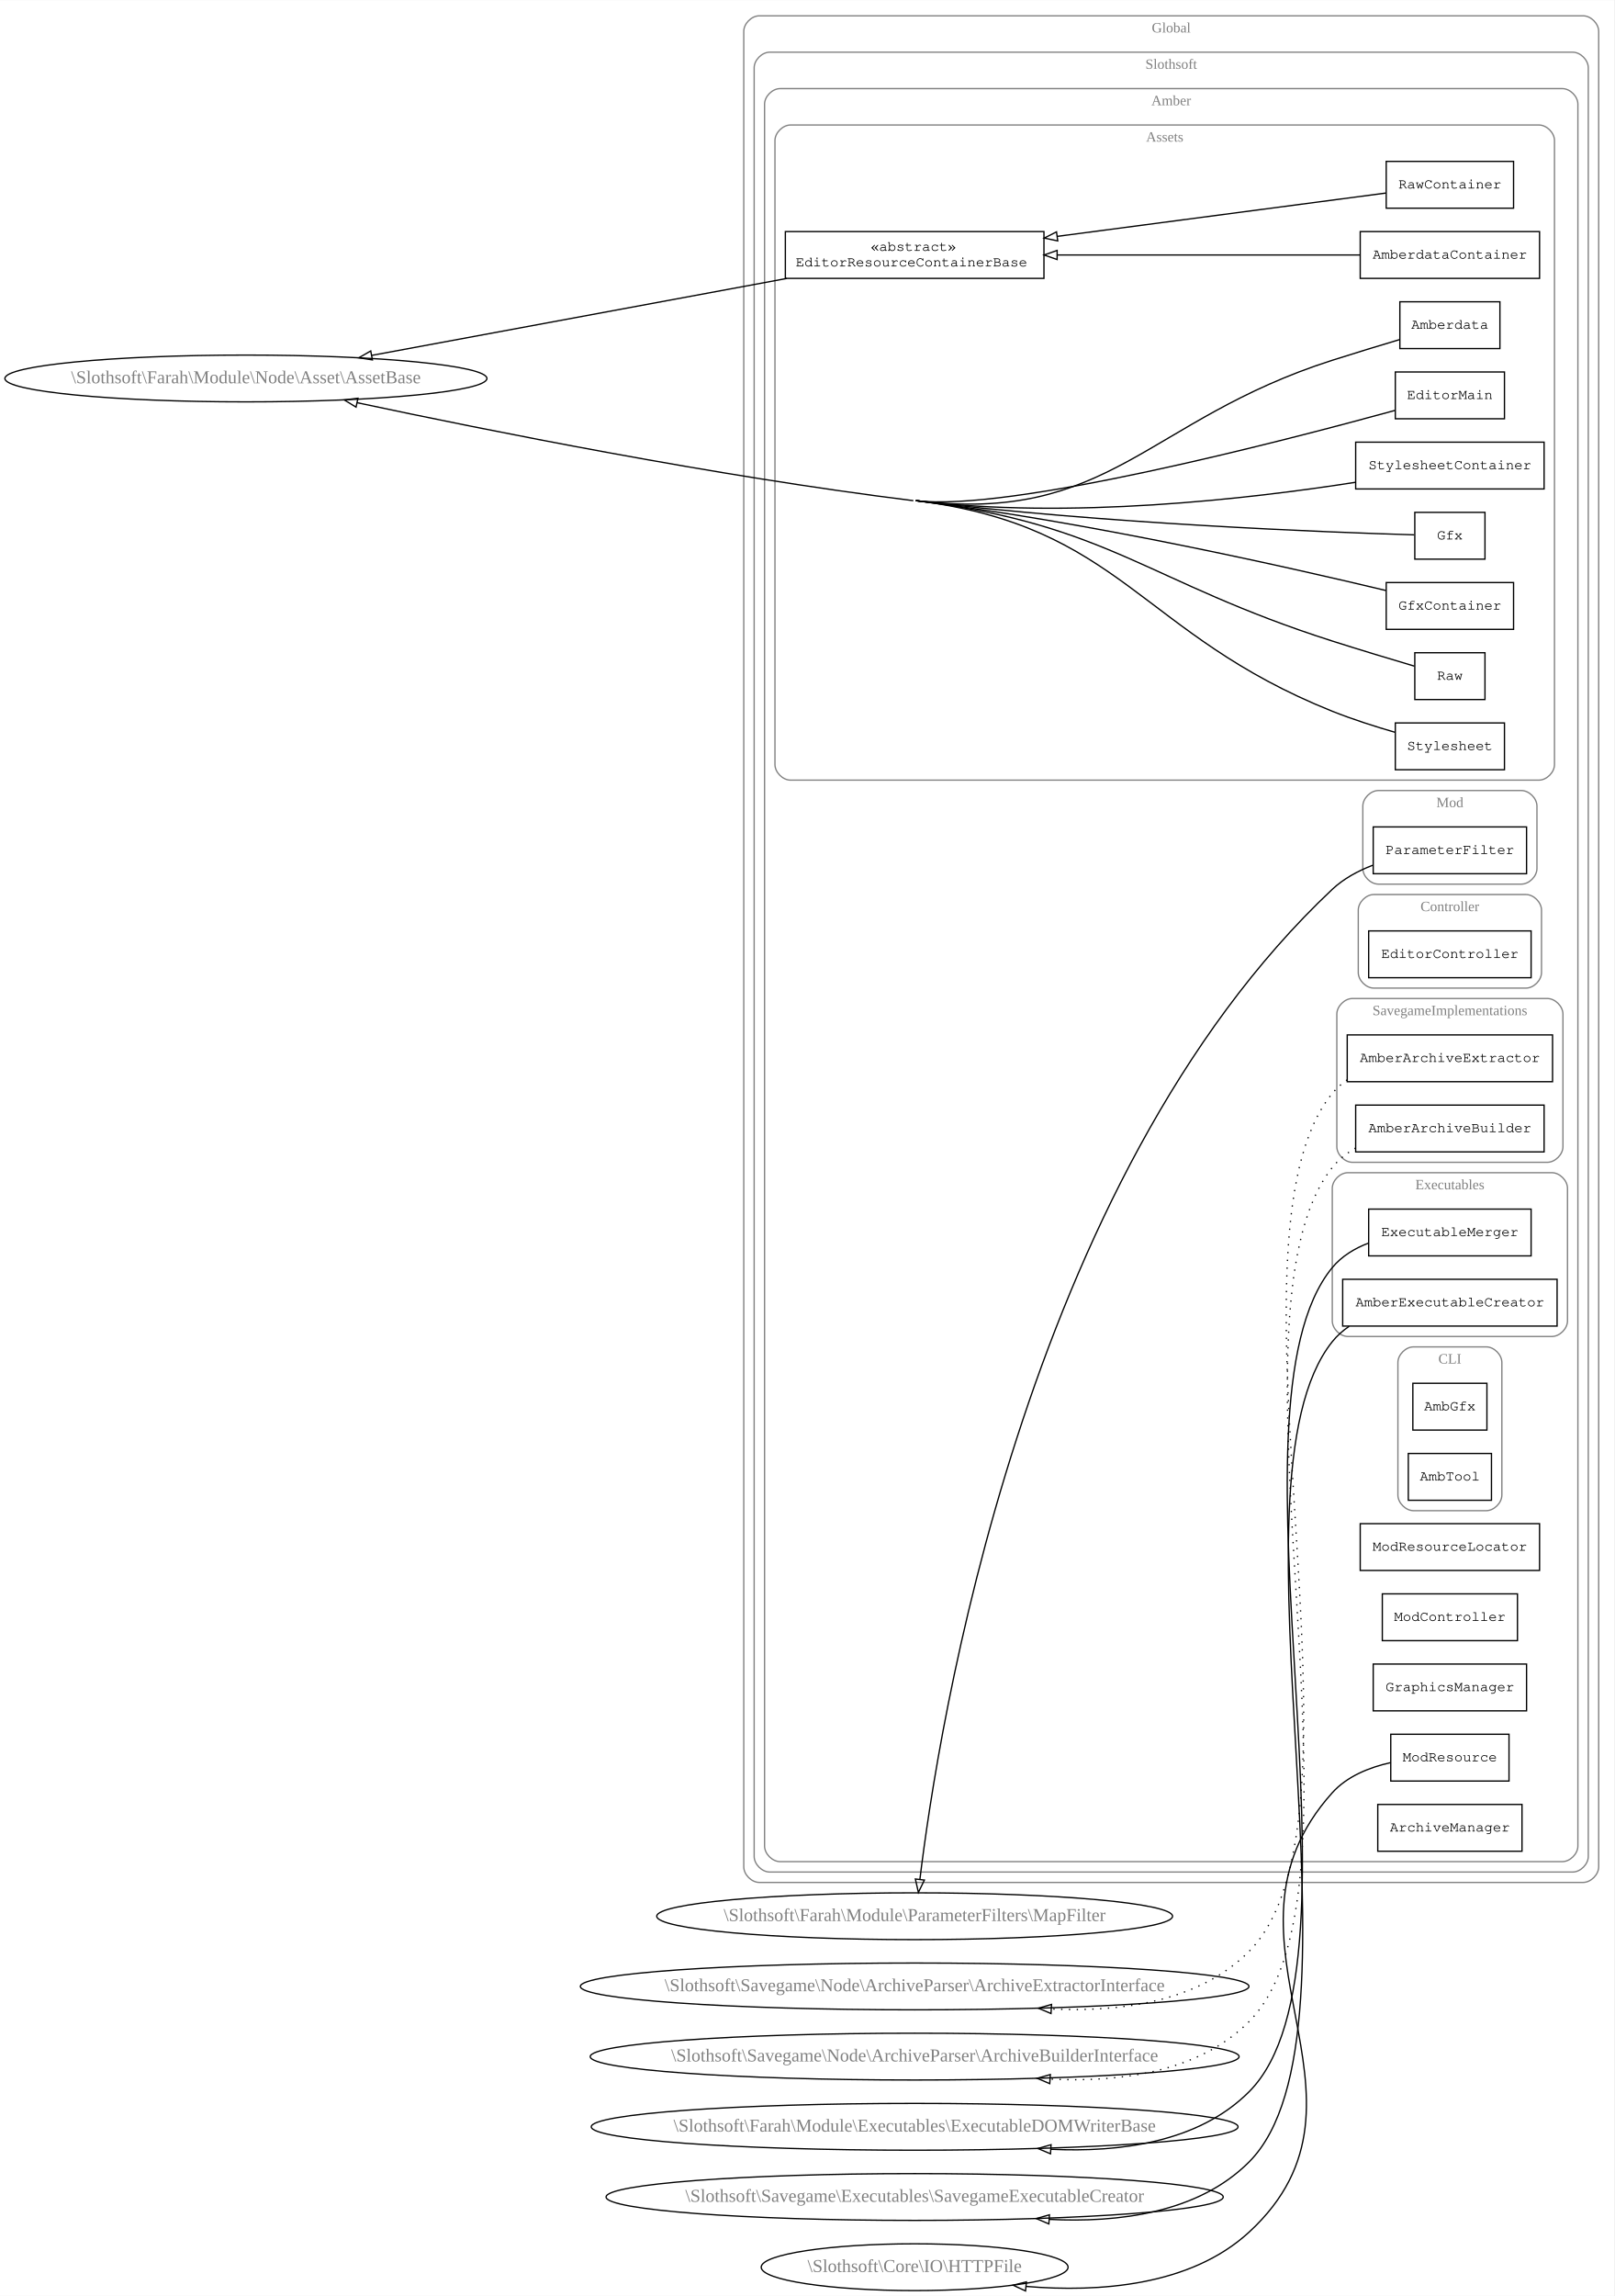
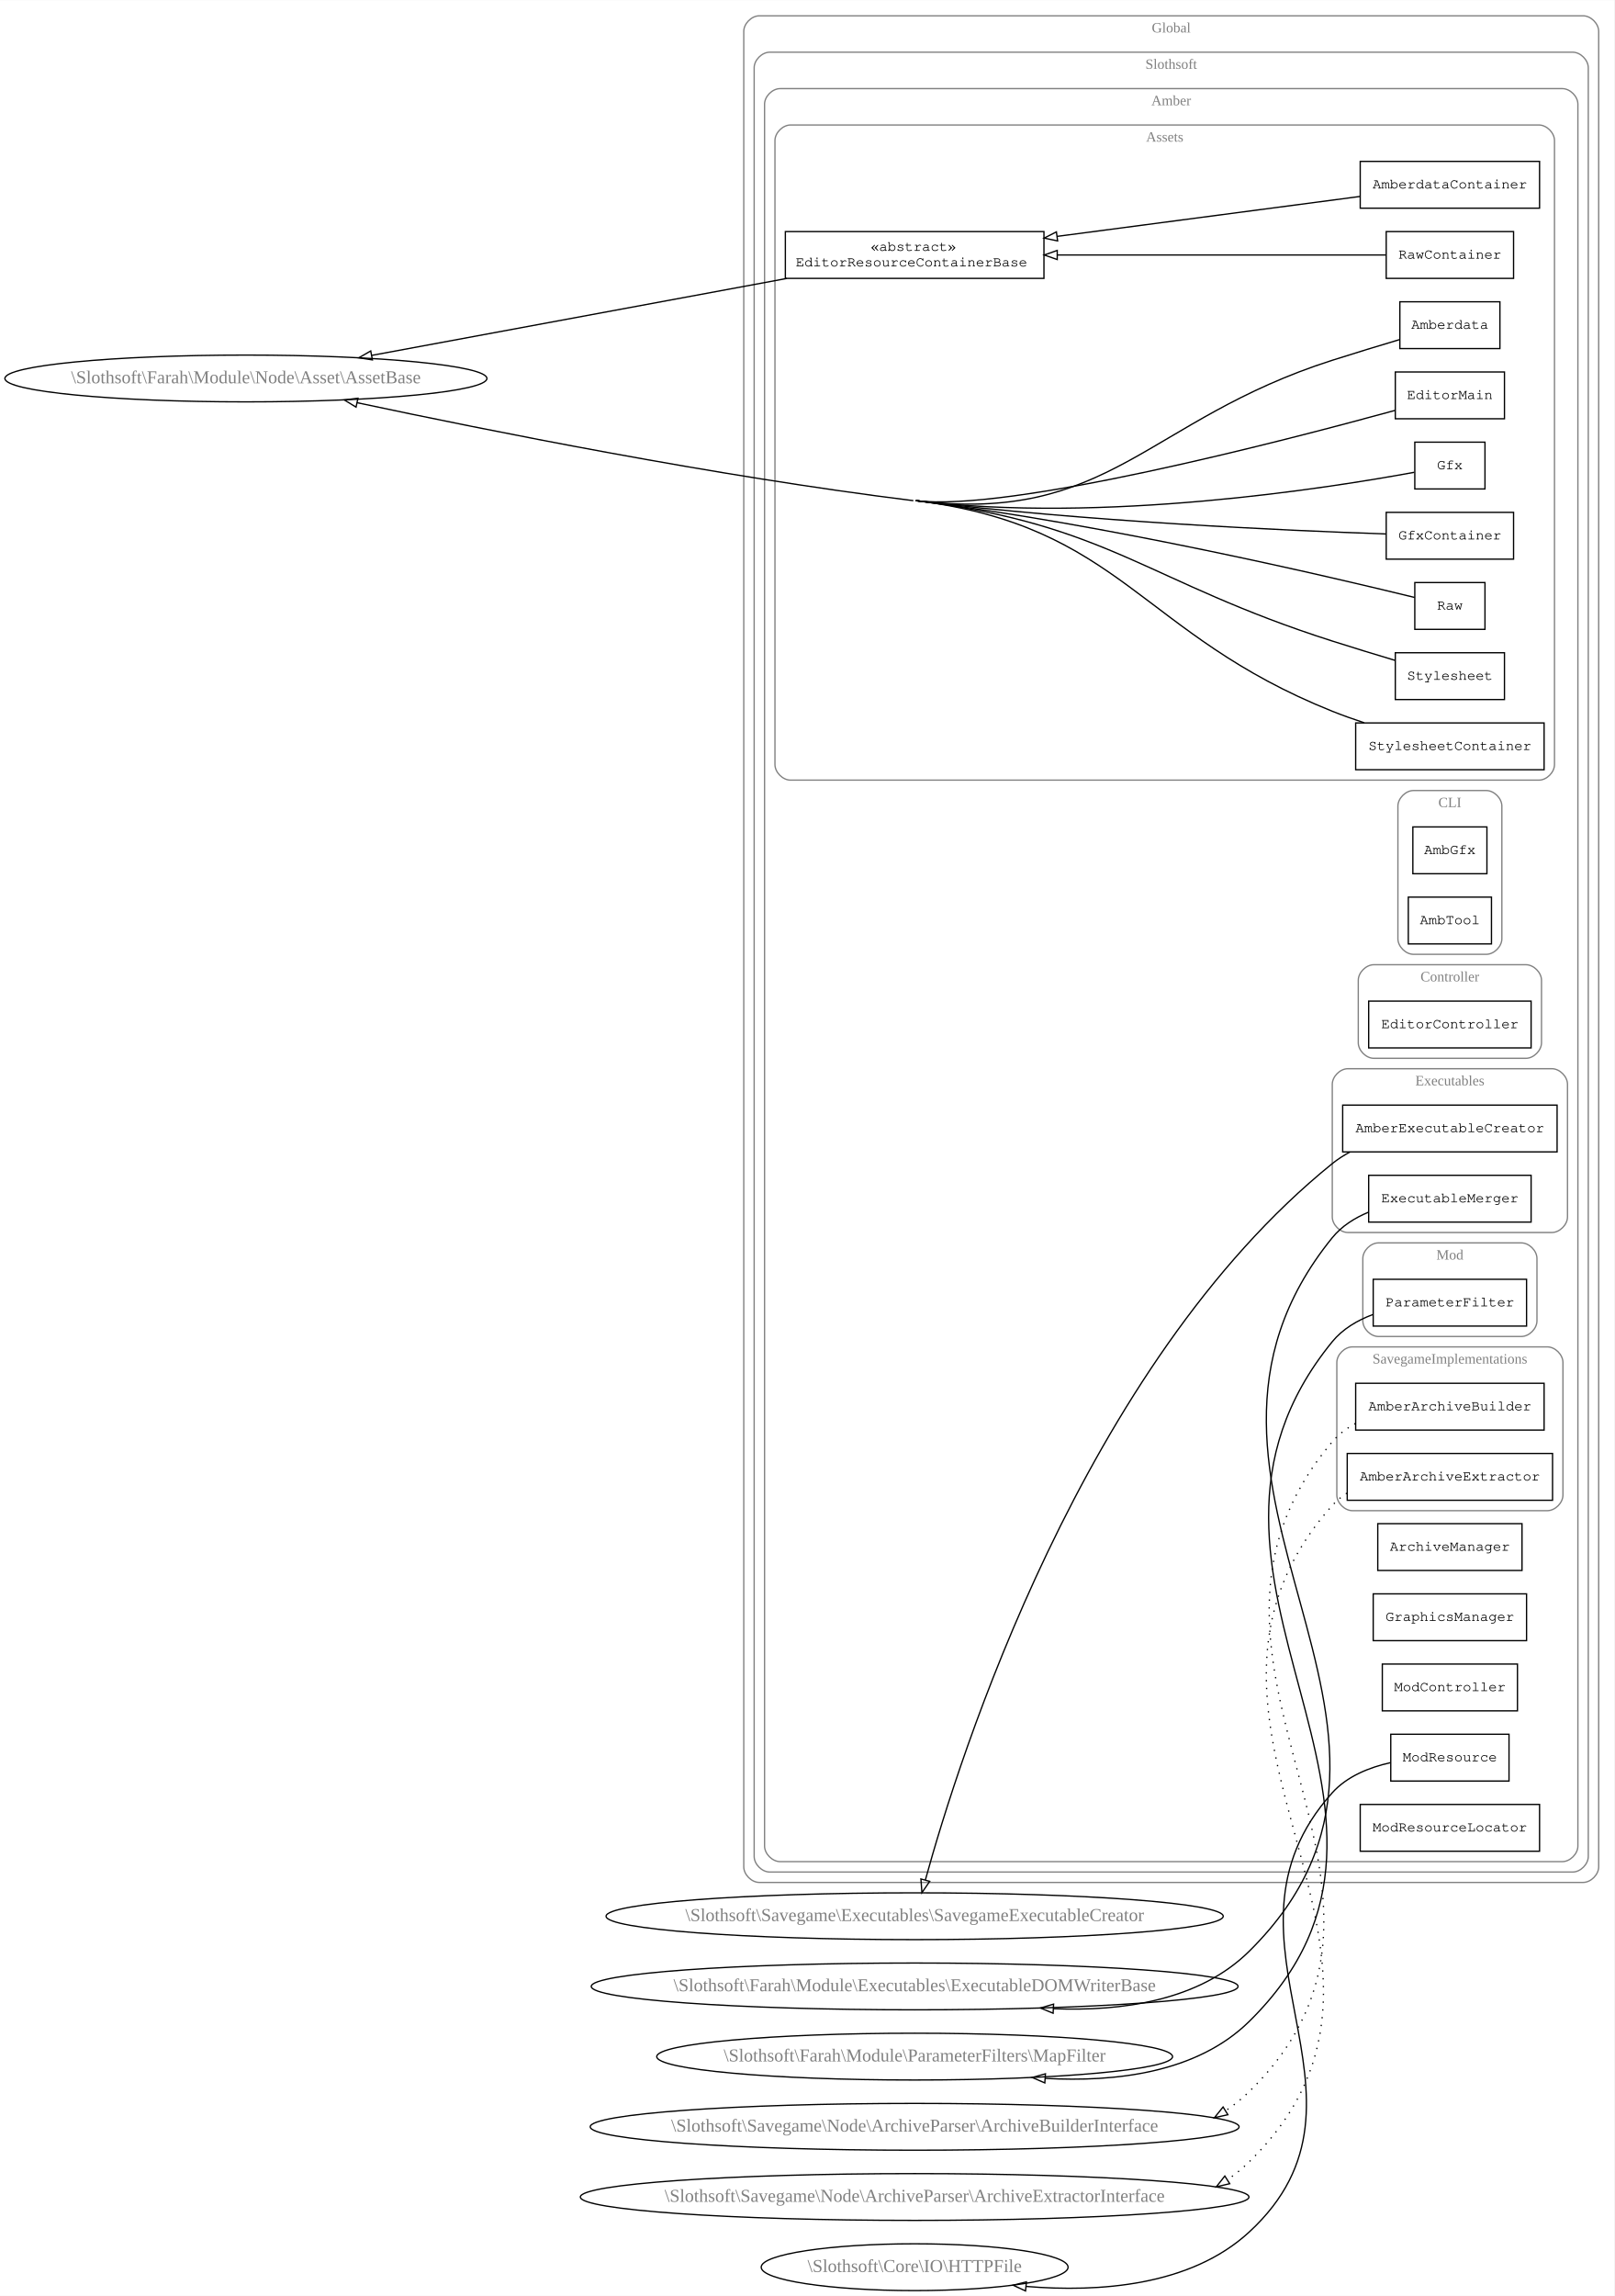
<svg xmlns="http://www.w3.org/2000/svg" width="1242pt" height="1766pt" viewBox="0.00 0.00 1242.22 1766.00">
  <g id="graph0" class="graph" transform="scale(1 1) rotate(0) translate(4 1762)">
    <polygon fill="white" stroke="none" points="-4,4 -4,-1762 1238.22,-1762 1238.22,4 -4,4" />
    <g id="clust1" class="cluster">
      <path fill="none" stroke="gray" d="M580.344,-314C580.344,-314 1214.22,-314 1214.22,-314 1220.22,-314 1226.22,-320 1226.22,-326 1226.22,-326 1226.22,-1738 1226.22,-1738 1226.22,-1744 1220.22,-1750 1214.22,-1750 1214.22,-1750 580.344,-1750 580.344,-1750 574.344,-1750 568.344,-1744 568.344,-1738 568.344,-1738 568.344,-326 568.344,-326 568.344,-320 574.344,-314 580.344,-314" />
      <text text-anchor="middle" x="897.283" y="-1737.2" font-family="Times New Roman,serif" font-size="11.00" fill="gray">Global</text>
    </g>
    <g id="clust2" class="cluster">
      <path fill="none" stroke="gray" d="M588.344,-322C588.344,-322 1206.22,-322 1206.22,-322 1212.22,-322 1218.22,-328 1218.22,-334 1218.22,-334 1218.22,-1710 1218.22,-1710 1218.22,-1716 1212.22,-1722 1206.22,-1722 1206.22,-1722 588.344,-1722 588.344,-1722 582.344,-1722 576.344,-1716 576.344,-1710 576.344,-1710 576.344,-334 576.344,-334 576.344,-328 582.344,-322 588.344,-322" />
      <text text-anchor="middle" x="897.283" y="-1709.2" font-family="Times New Roman,serif" font-size="11.00" fill="gray">Slothsoft</text>
    </g>
    <g id="clust3" class="cluster">
      <path fill="none" stroke="gray" d="M596.344,-330C596.344,-330 1198.22,-330 1198.22,-330 1204.22,-330 1210.22,-336 1210.22,-342 1210.22,-342 1210.22,-1682 1210.22,-1682 1210.22,-1688 1204.22,-1694 1198.22,-1694 1198.22,-1694 596.344,-1694 596.344,-1694 590.344,-1694 584.344,-1688 584.344,-1682 584.344,-1682 584.344,-342 584.344,-342 584.344,-336 590.344,-330 596.344,-330" />
      <text text-anchor="middle" x="897.283" y="-1681.2" font-family="Times New Roman,serif" font-size="11.00" fill="gray">Amber</text>
    </g>
    <g id="clust4" class="cluster">
      <path fill="none" stroke="gray" d="M604.344,-1162C604.344,-1162 1180.22,-1162 1180.22,-1162 1186.22,-1162 1192.22,-1168 1192.22,-1174 1192.22,-1174 1192.22,-1654 1192.22,-1654 1192.22,-1660 1186.22,-1666 1180.22,-1666 1180.22,-1666 604.344,-1666 604.344,-1666 598.344,-1666 592.344,-1660 592.344,-1654 592.344,-1654 592.344,-1174 592.344,-1174 592.344,-1168 598.344,-1162 604.344,-1162" />
      <text text-anchor="middle" x="892.283" y="-1653.2" font-family="Times New Roman,serif" font-size="11.00" fill="gray">Assets</text>
    </g>
+     <g id="clust5" class="cluster">
+       <path fill="none" stroke="gray" d="M1083.72,-1028C1083.72,-1028 1139.72,-1028 1139.72,-1028 1145.72,-1028 1151.72,-1034 1151.72,-1040 1151.72,-1040 1151.72,-1142 1151.72,-1142 1151.72,-1148 1145.72,-1154 1139.72,-1154 1139.72,-1154 1083.72,-1154 1083.72,-1154 1077.72,-1154 1071.72,-1148 1071.72,-1142 1071.72,-1142 1071.72,-1040 1071.72,-1040 1071.72,-1034 1077.72,-1028 1083.72,-1028" />
+       <text text-anchor="middle" x="1111.72" y="-1141.2" font-family="Times New Roman,serif" font-size="11.00" fill="gray">CLI</text>
+     </g>
    <g id="clust6" class="cluster">
-       <path fill="none" stroke="gray" d="M1056.72,-1082C1056.72,-1082 1166.72,-1082 1166.72,-1082 1172.72,-1082 1178.72,-1088 1178.72,-1094 1178.72,-1094 1178.72,-1142 1178.72,-1142 1178.72,-1148 1172.72,-1154 1166.72,-1154 1166.72,-1154 1056.72,-1154 1056.72,-1154 1050.72,-1154 1044.72,-1148 1044.72,-1142 1044.72,-1142 1044.72,-1094 1044.72,-1094 1044.72,-1088 1050.72,-1082 1056.72,-1082" />
-       <text text-anchor="middle" x="1111.72" y="-1141.2" font-family="Times New Roman,serif" font-size="11.00" fill="gray">Mod</text>
-     </g>
-     <g id="clust5" class="cluster">
-       <path fill="none" stroke="gray" d="M1053.22,-1002C1053.22,-1002 1170.22,-1002 1170.22,-1002 1176.22,-1002 1182.22,-1008 1182.22,-1014 1182.22,-1014 1182.22,-1062 1182.22,-1062 1182.22,-1068 1176.22,-1074 1170.22,-1074 1170.22,-1074 1053.22,-1074 1053.22,-1074 1047.22,-1074 1041.22,-1068 1041.22,-1062 1041.22,-1062 1041.22,-1014 1041.22,-1014 1041.22,-1008 1047.22,-1002 1053.22,-1002" />
-       <text text-anchor="middle" x="1111.72" y="-1061.2" font-family="Times New Roman,serif" font-size="11.00" fill="gray">Controller</text>
+       <path fill="none" stroke="gray" d="M1053.22,-948C1053.22,-948 1170.22,-948 1170.22,-948 1176.22,-948 1182.22,-954 1182.22,-960 1182.22,-960 1182.22,-1008 1182.22,-1008 1182.22,-1014 1176.22,-1020 1170.22,-1020 1170.22,-1020 1053.22,-1020 1053.22,-1020 1047.22,-1020 1041.22,-1014 1041.22,-1008 1041.22,-1008 1041.22,-960 1041.22,-960 1041.22,-954 1047.22,-948 1053.22,-948" />
+       <text text-anchor="middle" x="1111.72" y="-1007.2" font-family="Times New Roman,serif" font-size="11.00" fill="gray">Controller</text>
+     </g>
+     <g id="clust7" class="cluster">
+       <path fill="none" stroke="gray" d="M1033.22,-814C1033.22,-814 1190.22,-814 1190.22,-814 1196.22,-814 1202.22,-820 1202.22,-826 1202.22,-826 1202.22,-928 1202.22,-928 1202.22,-934 1196.22,-940 1190.22,-940 1190.22,-940 1033.22,-940 1033.22,-940 1027.22,-940 1021.22,-934 1021.22,-928 1021.22,-928 1021.22,-826 1021.22,-826 1021.22,-820 1027.22,-814 1033.22,-814" />
+       <text text-anchor="middle" x="1111.72" y="-927.2" font-family="Times New Roman,serif" font-size="11.00" fill="gray">Executables</text>
    </g>
    <g id="clust8" class="cluster">
-       <path fill="none" stroke="gray" d="M1033.22,-734C1033.22,-734 1190.22,-734 1190.22,-734 1196.22,-734 1202.22,-740 1202.22,-746 1202.22,-746 1202.22,-848 1202.22,-848 1202.22,-854 1196.22,-860 1190.22,-860 1190.22,-860 1033.22,-860 1033.22,-860 1027.22,-860 1021.22,-854 1021.22,-848 1021.22,-848 1021.22,-746 1021.22,-746 1021.22,-740 1027.22,-734 1033.22,-734" />
-       <text text-anchor="middle" x="1111.72" y="-847.2" font-family="Times New Roman,serif" font-size="11.00" fill="gray">Executables</text>
-     </g>
-     <g id="clust7" class="cluster">
-       <path fill="none" stroke="gray" d="M1036.72,-868C1036.72,-868 1186.72,-868 1186.72,-868 1192.72,-868 1198.72,-874 1198.72,-880 1198.72,-880 1198.72,-982 1198.72,-982 1198.72,-988 1192.72,-994 1186.72,-994 1186.72,-994 1036.72,-994 1036.72,-994 1030.72,-994 1024.72,-988 1024.72,-982 1024.72,-982 1024.72,-880 1024.72,-880 1024.72,-874 1030.72,-868 1036.72,-868" />
-       <text text-anchor="middle" x="1111.72" y="-981.2" font-family="Times New Roman,serif" font-size="11.00" fill="gray">SavegameImplementations</text>
+       <path fill="none" stroke="gray" d="M1056.72,-734C1056.72,-734 1166.72,-734 1166.72,-734 1172.72,-734 1178.72,-740 1178.72,-746 1178.72,-746 1178.72,-794 1178.72,-794 1178.72,-800 1172.72,-806 1166.72,-806 1166.72,-806 1056.72,-806 1056.72,-806 1050.72,-806 1044.72,-800 1044.72,-794 1044.72,-794 1044.72,-746 1044.72,-746 1044.72,-740 1050.72,-734 1056.72,-734" />
+       <text text-anchor="middle" x="1111.72" y="-793.2" font-family="Times New Roman,serif" font-size="11.00" fill="gray">Mod</text>
    </g>
    <g id="clust9" class="cluster">
-       <path fill="none" stroke="gray" d="M1083.72,-600C1083.72,-600 1139.72,-600 1139.72,-600 1145.72,-600 1151.72,-606 1151.72,-612 1151.72,-612 1151.72,-714 1151.72,-714 1151.72,-720 1145.72,-726 1139.72,-726 1139.72,-726 1083.72,-726 1083.72,-726 1077.72,-726 1071.72,-720 1071.72,-714 1071.72,-714 1071.72,-612 1071.72,-612 1071.72,-606 1077.72,-600 1083.72,-600" />
-       <text text-anchor="middle" x="1111.72" y="-713.2" font-family="Times New Roman,serif" font-size="11.00" fill="gray">CLI</text>
+       <path fill="none" stroke="gray" d="M1036.72,-600C1036.72,-600 1186.72,-600 1186.72,-600 1192.72,-600 1198.72,-606 1198.72,-612 1198.72,-612 1198.72,-714 1198.72,-714 1198.72,-720 1192.72,-726 1186.72,-726 1186.72,-726 1036.72,-726 1036.72,-726 1030.72,-726 1024.72,-720 1024.72,-714 1024.72,-714 1024.72,-612 1024.72,-612 1024.72,-606 1030.72,-600 1036.72,-600" />
+       <text text-anchor="middle" x="1111.72" y="-713.2" font-family="Times New Roman,serif" font-size="11.00" fill="gray">SavegameImplementations</text>
    </g>
    <g id="node1" class="node">
      <polygon fill="none" stroke="black" points="1150.22,-1530 1073.22,-1530 1073.22,-1494 1150.22,-1494 1150.22,-1530" />
      <text text-anchor="middle" x="1111.72" y="-1509.2" font-family="Courier,monospace" font-size="11.00">Amberdata</text>
    </g>
    <g id="node24" class="node">
      <ellipse fill="none" stroke="black" cx="185.234" cy="-1471" rx="185.467" ry="18" />
      <text text-anchor="middle" x="185.234" y="-1467.3" font-family="Times New Roman,serif" font-size="14.00" fill="gray">\Slothsoft\Farah\Module\Node\Asset\AssetBase</text>
    </g>
    <g id="edge1" class="edge">
      <path fill="none" stroke="black" d="M1073.19,-1500.97C1057.14,-1496.18 1038.23,-1490.43 1021.22,-1485 878.079,-1439.29 849.971,-1358.55 700.844,-1377" />
    </g>
    <g id="node2" class="node">
-       <polygon fill="none" stroke="black" points="1153.72,-1476 1069.72,-1476 1069.72,-1440 1153.72,-1440 1153.72,-1476" />
-       <text text-anchor="middle" x="1111.72" y="-1455.2" font-family="Courier,monospace" font-size="11.00">EditorMain</text>
-     </g>
-     <g id="edge2" class="edge">
-       <path fill="none" stroke="black" d="M1069.46,-1446.42C980.414,-1422 772.471,-1368.14 700.844,-1377" />
-     </g>
-     <g id="node3" class="node">
+       <polygon fill="none" stroke="black" points="1180.72,-1638 1042.72,-1638 1042.72,-1602 1180.72,-1602 1180.72,-1638" />
+       <text text-anchor="middle" x="1111.72" y="-1617.2" font-family="Courier,monospace" font-size="11.00">AmberdataContainer</text>
+     </g>
+     <g id="node4" class="node">
      <polygon fill="none" stroke="black" points="799.344,-1584 600.344,-1584 600.344,-1548 799.344,-1548 799.344,-1584" />
      <text text-anchor="start" x="665.844" y="-1569.2" font-family="Courier,monospace" font-size="11.00">«abstract»</text>
      <text text-anchor="start" x="608.344" y="-1557.2" font-family="Courier,monospace" font-size="11.00">EditorResourceContainerBase</text>
    </g>
+     <g id="edge2" class="edge">
+       <path fill="none" stroke="black" d="M1042.58,-1611.02C979.203,-1602.67 883.707,-1590.09 809.761,-1580.35" />
+       <polygon fill="none" stroke="black" points="809.847,-1576.83 799.476,-1578.99 808.933,-1583.77 809.847,-1576.83" />
+     </g>
+     <g id="node3" class="node">
+       <polygon fill="none" stroke="black" points="1153.72,-1476 1069.72,-1476 1069.72,-1440 1153.72,-1440 1153.72,-1476" />
+       <text text-anchor="middle" x="1111.72" y="-1455.2" font-family="Courier,monospace" font-size="11.00">EditorMain</text>
+     </g>
    <g id="edge3" class="edge">
+       <path fill="none" stroke="black" d="M1069.46,-1446.42C980.414,-1422 772.471,-1368.14 700.844,-1377" />
+     </g>
+     <g id="edge4" class="edge">
      <path fill="none" stroke="black" d="M601.522,-1547.96C509.861,-1530.98 373.367,-1505.68 282.163,-1488.78" />
      <polygon fill="none" stroke="black" points="282.573,-1485.29 272.102,-1486.91 281.297,-1492.18 282.573,-1485.29" />
    </g>
-     <g id="node4" class="node">
-       <polygon fill="none" stroke="black" points="1160.72,-1638 1062.72,-1638 1062.72,-1602 1160.72,-1602 1160.72,-1638" />
-       <text text-anchor="middle" x="1111.72" y="-1617.2" font-family="Courier,monospace" font-size="11.00">RawContainer</text>
-     </g>
-     <g id="edge4" class="edge">
-       <path fill="none" stroke="black" d="M1062.5,-1613.65C1000.74,-1605.51 891.894,-1591.17 809.698,-1580.34" />
-       <polygon fill="none" stroke="black" points="809.93,-1576.84 799.558,-1579.01 809.015,-1583.78 809.93,-1576.84" />
-     </g>
    <g id="node5" class="node">
-       <polygon fill="none" stroke="black" points="1184.22,-1422 1039.22,-1422 1039.22,-1386 1184.22,-1386 1184.22,-1422" />
-       <text text-anchor="middle" x="1111.72" y="-1401.2" font-family="Courier,monospace" font-size="11.00">StylesheetContainer</text>
+       <polygon fill="none" stroke="black" points="1138.72,-1422 1084.72,-1422 1084.72,-1386 1138.72,-1386 1138.72,-1422" />
+       <text text-anchor="middle" x="1111.72" y="-1401.2" font-family="Courier,monospace" font-size="11.00">Gfx</text>
    </g>
    <g id="edge5" class="edge">
-       <path fill="none" stroke="black" d="M1039.04,-1391.12C957.035,-1378.28 818.86,-1362.4 700.844,-1377" />
+       <path fill="none" stroke="black" d="M1084.25,-1398.81C1018.92,-1386.75 844.87,-1359.19 700.844,-1377" />
    </g>
    <g id="node6" class="node">
-       <polygon fill="none" stroke="black" points="1138.72,-1368 1084.72,-1368 1084.72,-1332 1138.72,-1332 1138.72,-1368" />
-       <text text-anchor="middle" x="1111.72" y="-1347.2" font-family="Courier,monospace" font-size="11.00">Gfx</text>
+       <polygon fill="none" stroke="black" points="1160.72,-1368 1062.72,-1368 1062.72,-1332 1160.72,-1332 1160.72,-1368" />
+       <text text-anchor="middle" x="1111.72" y="-1347.2" font-family="Courier,monospace" font-size="11.00">GfxContainer</text>
    </g>
    <g id="edge6" class="edge">
-       <path fill="none" stroke="black" d="M1084.25,-1350.69C1018.92,-1352.63 844.87,-1359.19 700.844,-1377" />
+       <path fill="none" stroke="black" d="M1062.6,-1351.38C985.839,-1353.99 831.069,-1360.89 700.844,-1377" />
    </g>
    <g id="node7" class="node">
-       <polygon fill="none" stroke="black" points="1160.72,-1314 1062.72,-1314 1062.72,-1278 1160.72,-1278 1160.72,-1314" />
-       <text text-anchor="middle" x="1111.72" y="-1293.2" font-family="Courier,monospace" font-size="11.00">GfxContainer</text>
+       <polygon fill="none" stroke="black" points="1138.72,-1314 1084.72,-1314 1084.72,-1278 1138.72,-1278 1138.72,-1314" />
+       <text text-anchor="middle" x="1111.72" y="-1293.2" font-family="Courier,monospace" font-size="11.00">Raw</text>
+     </g>
+     <g id="edge7" class="edge">
+       <path fill="none" stroke="black" d="M1084.56,-1302.54C1019.93,-1318.38 847.338,-1358.88 700.844,-1377" />
+     </g>
+     <g id="node8" class="node">
+       <polygon fill="none" stroke="black" points="1160.72,-1584 1062.72,-1584 1062.72,-1548 1160.72,-1548 1160.72,-1584" />
+       <text text-anchor="middle" x="1111.72" y="-1563.2" font-family="Courier,monospace" font-size="11.00">RawContainer</text>
    </g>
    <g id="edge8" class="edge">
-       <path fill="none" stroke="black" d="M1062.5,-1307.88C986.258,-1326.13 832.94,-1360.66 700.844,-1377" />
-     </g>
-     <g id="node8" class="node">
-       <polygon fill="none" stroke="black" points="1138.72,-1260 1084.72,-1260 1084.72,-1224 1138.72,-1224 1138.72,-1260" />
-       <text text-anchor="middle" x="1111.72" y="-1239.2" font-family="Courier,monospace" font-size="11.00">Raw</text>
-     </g>
-     <g id="edge13" class="edge">
-       <path fill="none" stroke="black" d="M1084.41,-1249.69C1066.55,-1254.98 1042.4,-1262.24 1021.22,-1269 878.079,-1314.71 849.971,-1358.55 700.844,-1377" />
+       <path fill="none" stroke="black" d="M1062.5,-1566C1000.74,-1566 891.894,-1566 809.698,-1566" />
+       <polygon fill="none" stroke="black" points="809.558,-1562.5 799.558,-1566 809.558,-1569.5 809.558,-1562.5" />
    </g>
    <g id="node9" class="node">
-       <polygon fill="none" stroke="black" points="1153.72,-1206 1069.72,-1206 1069.72,-1170 1153.72,-1170 1153.72,-1206" />
-       <text text-anchor="middle" x="1111.72" y="-1185.2" font-family="Courier,monospace" font-size="11.00">Stylesheet</text>
-     </g>
-     <g id="edge14" class="edge">
+       <polygon fill="none" stroke="black" points="1153.72,-1260 1069.72,-1260 1069.72,-1224 1153.72,-1224 1153.72,-1260" />
+       <text text-anchor="middle" x="1111.72" y="-1239.2" font-family="Courier,monospace" font-size="11.00">Stylesheet</text>
+     </g>
+     <g id="edge9" class="edge">
+       <path fill="none" stroke="black" d="M1069.64,-1254.09C1054.4,-1258.66 1036.99,-1263.96 1021.22,-1269 878.079,-1314.71 849.971,-1358.55 700.844,-1377" />
+     </g>
+     <g id="node10" class="node">
+       <polygon fill="none" stroke="black" points="1184.22,-1206 1039.22,-1206 1039.22,-1170 1184.22,-1170 1184.22,-1206" />
+       <text text-anchor="middle" x="1111.72" y="-1185.2" font-family="Courier,monospace" font-size="11.00">StylesheetContainer</text>
+     </g>
+     <g id="edge10" class="edge">
      <path fill="none" stroke="black" d="M698.844,-1377C546.985,-1395.78 372.056,-1430.77 270.812,-1452.36" />
      <polygon fill="none" stroke="black" points="269.992,-1448.95 260.946,-1454.47 271.457,-1455.8 269.992,-1448.95" />
-       <path fill="none" stroke="black" d="M1069.66,-1198.75C1054.26,-1203.21 1036.74,-1208.79 1021.22,-1215 873.079,-1274.27 859.196,-1357.41 700.844,-1377" />
-     </g>
-     <g id="node10" class="node">
-       <polygon fill="none" stroke="black" points="1180.72,-1584 1042.72,-1584 1042.72,-1548 1180.72,-1548 1180.72,-1584" />
-       <text text-anchor="middle" x="1111.72" y="-1563.2" font-family="Courier,monospace" font-size="11.00">AmberdataContainer</text>
+       <path fill="none" stroke="black" d="M1045.73,-1206.14C1037.4,-1208.89 1029.06,-1211.87 1021.22,-1215 873.079,-1274.27 859.196,-1357.41 700.844,-1377" />
+     </g>
+     <g id="node11" class="node">
+       <polygon fill="none" stroke="black" points="1140.22,-1126 1083.22,-1126 1083.22,-1090 1140.22,-1090 1140.22,-1126" />
+       <text text-anchor="middle" x="1111.72" y="-1105.2" font-family="Courier,monospace" font-size="11.00">AmbGfx</text>
+     </g>
+     <g id="node12" class="node">
+       <polygon fill="none" stroke="black" points="1143.72,-1072 1079.72,-1072 1079.72,-1036 1143.72,-1036 1143.72,-1072" />
+       <text text-anchor="middle" x="1111.72" y="-1051.2" font-family="Courier,monospace" font-size="11.00">AmbTool</text>
+     </g>
+     <g id="node13" class="node">
+       <polygon fill="none" stroke="black" points="1174.22,-992 1049.22,-992 1049.22,-956 1174.22,-956 1174.22,-992" />
+       <text text-anchor="middle" x="1111.72" y="-971.2" font-family="Courier,monospace" font-size="11.00">EditorController</text>
+     </g>
+     <g id="node14" class="node">
+       <polygon fill="none" stroke="black" points="1194.22,-912 1029.22,-912 1029.22,-876 1194.22,-876 1194.22,-912" />
+       <text text-anchor="middle" x="1111.72" y="-891.2" font-family="Courier,monospace" font-size="11.00">AmberExecutableCreator</text>
+     </g>
+     <g id="node25" class="node">
+       <ellipse fill="none" stroke="black" cx="699.844" cy="-288" rx="237.458" ry="18" />
+       <text text-anchor="middle" x="699.844" y="-284.3" font-family="Times New Roman,serif" font-size="14.00" fill="gray">\Slothsoft\Savegame\Executables\SavegameExecutableCreator</text>
+     </g>
+     <g id="edge11" class="edge">
+       <path fill="none" stroke="black" d="M1034.79,-875.889C1029.97,-873.31 1025.39,-870.364 1021.22,-867 829.068,-711.868 733.719,-409.009 708.089,-315.903" />
+       <polygon fill="none" stroke="black" points="711.425,-314.832 705.435,-306.093 704.668,-316.66 711.425,-314.832" />
+     </g>
+     <g id="node15" class="node">
+       <polygon fill="none" stroke="black" points="1174.22,-858 1049.22,-858 1049.22,-822 1174.22,-822 1174.22,-858" />
+       <text text-anchor="middle" x="1111.72" y="-837.2" font-family="Courier,monospace" font-size="11.00">ExecutableMerger</text>
+     </g>
+     <g id="node26" class="node">
+       <ellipse fill="none" stroke="black" cx="699.844" cy="-234" rx="248.856" ry="18" />
+       <text text-anchor="middle" x="699.844" y="-230.3" font-family="Times New Roman,serif" font-size="14.00" fill="gray">\Slothsoft\Farah\Module\Executables\ExecutableDOMWriterBase</text>
+     </g>
+     <g id="edge12" class="edge">
+       <path fill="none" stroke="black" d="M1049.08,-829.609C1038.42,-825.187 1028.45,-818.908 1021.22,-810 866.43,-619.252 1131.89,-433.734 957.221,-261 918.587,-222.792 858.935,-214.752 806.891,-216.858" />
+       <polygon fill="none" stroke="black" points="806.391,-213.38 796.592,-217.409 806.764,-220.37 806.391,-213.38" />
+     </g>
+     <g id="node16" class="node">
+       <polygon fill="none" stroke="black" points="1170.72,-778 1052.72,-778 1052.72,-742 1170.72,-742 1170.72,-778" />
+       <text text-anchor="middle" x="1111.72" y="-757.2" font-family="Courier,monospace" font-size="11.00">ParameterFilter</text>
+     </g>
+     <g id="node27" class="node">
+       <ellipse fill="none" stroke="black" cx="699.844" cy="-180" rx="198.465" ry="18" />
+       <text text-anchor="middle" x="699.844" y="-176.3" font-family="Times New Roman,serif" font-size="14.00" fill="gray">\Slothsoft\Farah\Module\ParameterFilters\MapFilter</text>
+     </g>
+     <g id="edge13" class="edge">
+       <path fill="none" stroke="black" d="M1052.34,-750.848C1040.48,-746.385 1029.2,-739.776 1021.22,-730 873.141,-548.584 1124.2,-371.189 957.221,-207 916.898,-167.35 853.921,-160.263 800.477,-163.254" />
+       <polygon fill="none" stroke="black" points="800.009,-159.777 790.271,-163.952 800.487,-166.761 800.009,-159.777" />
+     </g>
+     <g id="node17" class="node">
+       <polygon fill="none" stroke="black" points="1184.22,-698 1039.22,-698 1039.22,-662 1184.22,-662 1184.22,-698" />
+       <text text-anchor="middle" x="1111.72" y="-677.2" font-family="Courier,monospace" font-size="11.00">AmberArchiveBuilder</text>
+     </g>
+     <g id="node29" class="node">
+       <ellipse fill="none" stroke="black" cx="699.844" cy="-126" rx="249.656" ry="18" />
+       <text text-anchor="middle" x="699.844" y="-122.3" font-family="Times New Roman,serif" font-size="14.00" fill="gray">\Slothsoft\Savegame\Node\ArchiveParser\ArchiveBuilderInterface</text>
+     </g>
+     <g id="edge15" class="edge">
+       <path fill="none" stroke="black" stroke-dasharray="1,5" d="M1039.02,-667.037C1032.29,-663.416 1026.15,-658.822 1021.22,-653 876.457,-482.018 1117.4,-309.634 957.221,-153 951.667,-147.568 945.686,-142.749 939.363,-138.484" />
+       <polygon fill="none" stroke="black" points="940.88,-135.305 930.537,-133.006 937.188,-141.253 940.88,-135.305" />
+     </g>
+     <g id="node18" class="node">
+       <polygon fill="none" stroke="black" points="1190.72,-644 1032.72,-644 1032.72,-608 1190.72,-608 1190.72,-644" />
+       <text text-anchor="middle" x="1111.72" y="-623.2" font-family="Courier,monospace" font-size="11.00">AmberArchiveExtractor</text>
+     </g>
+     <g id="node30" class="node">
+       <ellipse fill="none" stroke="black" cx="699.844" cy="-72" rx="257.254" ry="18" />
+       <text text-anchor="middle" x="699.844" y="-68.3" font-family="Times New Roman,serif" font-size="14.00" fill="gray">\Slothsoft\Savegame\Node\ArchiveParser\ArchiveExtractorInterface</text>
    </g>
    <g id="edge16" class="edge">
-       <path fill="none" stroke="black" d="M1042.58,-1566C979.203,-1566 883.707,-1566 809.761,-1566" />
-       <polygon fill="none" stroke="black" points="809.476,-1562.5 799.476,-1566 809.476,-1569.5 809.476,-1562.5" />
-     </g>
-     <g id="node11" class="node">
-       <polygon fill="none" stroke="black" points="1174.22,-1046 1049.22,-1046 1049.22,-1010 1174.22,-1010 1174.22,-1046" />
-       <text text-anchor="middle" x="1111.72" y="-1025.2" font-family="Courier,monospace" font-size="11.00">EditorController</text>
-     </g>
-     <g id="node12" class="node">
-       <polygon fill="none" stroke="black" points="1170.72,-1126 1052.72,-1126 1052.72,-1090 1170.72,-1090 1170.72,-1126" />
-       <text text-anchor="middle" x="1111.72" y="-1105.2" font-family="Courier,monospace" font-size="11.00">ParameterFilter</text>
-     </g>
-     <g id="node25" class="node">
-       <ellipse fill="none" stroke="black" cx="699.844" cy="-288" rx="198.465" ry="18" />
-       <text text-anchor="middle" x="699.844" y="-284.3" font-family="Times New Roman,serif" font-size="14.00" fill="gray">\Slothsoft\Farah\Module\ParameterFilters\MapFilter</text>
-     </g>
-     <g id="edge7" class="edge">
-       <path fill="none" stroke="black" d="M1052.27,-1096.49C1040.96,-1092.15 1029.94,-1086.19 1021.22,-1078 783.293,-854.35 717.511,-429.408 703.876,-316.262" />
-       <polygon fill="none" stroke="black" points="707.349,-315.831 702.715,-306.303 700.396,-316.641 707.349,-315.831" />
-     </g>
-     <g id="node13" class="node">
-       <polygon fill="none" stroke="black" points="1190.72,-966 1032.72,-966 1032.72,-930 1190.72,-930 1190.72,-966" />
-       <text text-anchor="middle" x="1111.72" y="-945.2" font-family="Courier,monospace" font-size="11.00">AmberArchiveExtractor</text>
-     </g>
-     <g id="node26" class="node">
-       <ellipse fill="none" stroke="black" cx="699.844" cy="-234" rx="257.254" ry="18" />
-       <text text-anchor="middle" x="699.844" y="-230.3" font-family="Times New Roman,serif" font-size="14.00" fill="gray">\Slothsoft\Savegame\Node\ArchiveParser\ArchiveExtractorInterface</text>
-     </g>
-     <g id="edge9" class="edge">
-       <path fill="none" stroke="black" stroke-dasharray="1,5" d="M1032.63,-931.381C1028.39,-928.447 1024.52,-925.015 1021.22,-921 927.739,-807.094 1060.99,-365.625 957.221,-261 918.435,-221.892 857.69,-214.145 805.063,-216.645" />
-       <polygon fill="none" stroke="black" points="804.769,-213.156 794.997,-217.25 805.189,-220.143 804.769,-213.156" />
-     </g>
-     <g id="node14" class="node">
-       <polygon fill="none" stroke="black" points="1184.22,-912 1039.22,-912 1039.22,-876 1184.22,-876 1184.22,-912" />
-       <text text-anchor="middle" x="1111.72" y="-891.2" font-family="Courier,monospace" font-size="11.00">AmberArchiveBuilder</text>
-     </g>
-     <g id="node28" class="node">
-       <ellipse fill="none" stroke="black" cx="699.844" cy="-180" rx="249.656" ry="18" />
-       <text text-anchor="middle" x="699.844" y="-176.3" font-family="Times New Roman,serif" font-size="14.00" fill="gray">\Slothsoft\Savegame\Node\ArchiveParser\ArchiveBuilderInterface</text>
-     </g>
-     <g id="edge11" class="edge">
-       <path fill="none" stroke="black" stroke-dasharray="1,5" d="M1039.18,-878.958C1032.33,-875.056 1026.12,-870.155 1021.22,-864 929.871,-749.225 1060.54,-311.131 957.221,-207 918.204,-167.676 856.985,-160.066 804.153,-162.696" />
-       <polygon fill="none" stroke="black" points="803.813,-159.21 794.051,-163.326 804.249,-166.196 803.813,-159.21" />
-     </g>
-     <g id="node15" class="node">
-       <polygon fill="none" stroke="black" points="1174.22,-832 1049.22,-832 1049.22,-796 1174.22,-796 1174.22,-832" />
-       <text text-anchor="middle" x="1111.72" y="-811.2" font-family="Courier,monospace" font-size="11.00">ExecutableMerger</text>
-     </g>
-     <g id="node29" class="node">
-       <ellipse fill="none" stroke="black" cx="699.844" cy="-126" rx="248.856" ry="18" />
-       <text text-anchor="middle" x="699.844" y="-122.3" font-family="Times New Roman,serif" font-size="14.00" fill="gray">\Slothsoft\Farah\Module\Executables\ExecutableDOMWriterBase</text>
-     </g>
-     <g id="edge12" class="edge">
-       <path fill="none" stroke="black" d="M1049.08,-805.838C1038.41,-801.759 1028.45,-795.768 1021.22,-787 931.172,-677.716 1057.13,-253.346 957.221,-153 918.284,-113.894 857.378,-106.195 804.699,-108.721" />
-       <polygon fill="none" stroke="black" points="804.395,-105.233 794.625,-109.331 804.818,-112.22 804.395,-105.233" />
-     </g>
-     <g id="node16" class="node">
-       <polygon fill="none" stroke="black" points="1194.22,-778 1029.22,-778 1029.22,-742 1194.22,-742 1194.22,-778" />
-       <text text-anchor="middle" x="1111.72" y="-757.2" font-family="Courier,monospace" font-size="11.00">AmberExecutableCreator</text>
-     </g>
-     <g id="node30" class="node">
-       <ellipse fill="none" stroke="black" cx="699.844" cy="-72" rx="237.458" ry="18" />
-       <text text-anchor="middle" x="699.844" y="-68.3" font-family="Times New Roman,serif" font-size="14.00" fill="gray">\Slothsoft\Savegame\Executables\SavegameExecutableCreator</text>
-     </g>
-     <g id="edge15" class="edge">
-       <path fill="none" stroke="black" d="M1034.19,-741.824C1029.32,-738.515 1024.9,-734.609 1021.22,-730 933.233,-619.898 1056.69,-198.852 957.221,-99 917.978,-59.605 856.439,-52.089 803.489,-54.788" />
-       <polygon fill="none" stroke="black" points="803.125,-51.304 793.367,-55.431 803.569,-58.29 803.125,-51.304" />
-     </g>
-     <g id="node17" class="node">
-       <polygon fill="none" stroke="black" points="1140.22,-698 1083.22,-698 1083.22,-662 1140.22,-662 1140.22,-698" />
-       <text text-anchor="middle" x="1111.72" y="-677.2" font-family="Courier,monospace" font-size="11.00">AmbGfx</text>
-     </g>
-     <g id="node18" class="node">
-       <polygon fill="none" stroke="black" points="1143.72,-644 1079.72,-644 1079.72,-608 1143.72,-608 1143.72,-644" />
-       <text text-anchor="middle" x="1111.72" y="-623.2" font-family="Courier,monospace" font-size="11.00">AmbTool</text>
+       <path fill="none" stroke="black" stroke-dasharray="1,5" d="M1032.49,-613.471C1028.33,-610.832 1024.52,-607.703 1021.22,-604 870.701,-435.097 1118.88,-257.276 957.221,-99 952.065,-93.951 946.54,-89.431 940.715,-85.393" />
+       <polygon fill="none" stroke="black" points="942.287,-82.244 931.973,-79.817 938.522,-88.146 942.287,-82.244" />
    </g>
    <g id="node19" class="node">
-       <polygon fill="none" stroke="black" points="1180.72,-590 1042.72,-590 1042.72,-554 1180.72,-554 1180.72,-590" />
-       <text text-anchor="middle" x="1111.72" y="-569.2" font-family="Courier,monospace" font-size="11.00">ModResourceLocator</text>
+       <polygon fill="none" stroke="black" points="1167.22,-590 1056.22,-590 1056.22,-554 1167.22,-554 1167.22,-590" />
+       <text text-anchor="middle" x="1111.72" y="-569.2" font-family="Courier,monospace" font-size="11.00">ArchiveManager</text>
    </g>
    <g id="node20" class="node">
-       <polygon fill="none" stroke="black" points="1163.72,-536 1059.72,-536 1059.72,-500 1163.72,-500 1163.72,-536" />
-       <text text-anchor="middle" x="1111.72" y="-515.2" font-family="Courier,monospace" font-size="11.00">ModController</text>
+       <polygon fill="none" stroke="black" points="1170.72,-536 1052.72,-536 1052.72,-500 1170.72,-500 1170.72,-536" />
+       <text text-anchor="middle" x="1111.72" y="-515.2" font-family="Courier,monospace" font-size="11.00">GraphicsManager</text>
    </g>
    <g id="node21" class="node">
-       <polygon fill="none" stroke="black" points="1170.72,-482 1052.72,-482 1052.72,-446 1170.72,-446 1170.72,-482" />
-       <text text-anchor="middle" x="1111.72" y="-461.2" font-family="Courier,monospace" font-size="11.00">GraphicsManager</text>
+       <polygon fill="none" stroke="black" points="1163.72,-482 1059.72,-482 1059.72,-446 1163.72,-446 1163.72,-482" />
+       <text text-anchor="middle" x="1111.72" y="-461.2" font-family="Courier,monospace" font-size="11.00">ModController</text>
    </g>
    <g id="node22" class="node">
      <polygon fill="none" stroke="black" points="1157.22,-428 1066.22,-428 1066.22,-392 1157.22,-392 1157.22,-428" />
      <text text-anchor="middle" x="1111.72" y="-407.2" font-family="Courier,monospace" font-size="11.00">ModResource</text>
    </g>
-     <g id="node27" class="node">
+     <g id="node28" class="node">
      <ellipse fill="none" stroke="black" cx="699.844" cy="-18" rx="118.079" ry="18" />
      <text text-anchor="middle" x="699.844" y="-14.3" font-family="Times New Roman,serif" font-size="14.00" fill="gray">\Slothsoft\Core\IO\HTTPFile</text>
    </g>
-     <g id="edge10" class="edge">
+     <g id="edge14" class="edge">
      <path fill="none" stroke="black" d="M1065.93,-406.125C1049.72,-402.49 1032.62,-395.671 1021.22,-383 918.982,-269.321 1069.68,-148.577 957.221,-45 911.973,-3.326 841.409,1.381 785.757,-3.196" />
      <polygon fill="none" stroke="black" points="785.179,0.265 775.549,-4.152 785.831,-6.704 785.179,0.265" />
    </g>
    <g id="node23" class="node">
-       <polygon fill="none" stroke="black" points="1167.22,-374 1056.22,-374 1056.22,-338 1167.22,-338 1167.22,-374" />
-       <text text-anchor="middle" x="1111.72" y="-353.2" font-family="Courier,monospace" font-size="11.00">ArchiveManager</text>
+       <polygon fill="none" stroke="black" points="1180.72,-374 1042.72,-374 1042.72,-338 1180.72,-338 1180.72,-374" />
+       <text text-anchor="middle" x="1111.72" y="-353.2" font-family="Courier,monospace" font-size="11.00">ModResourceLocator</text>
    </g>
  </g>
</svg>
